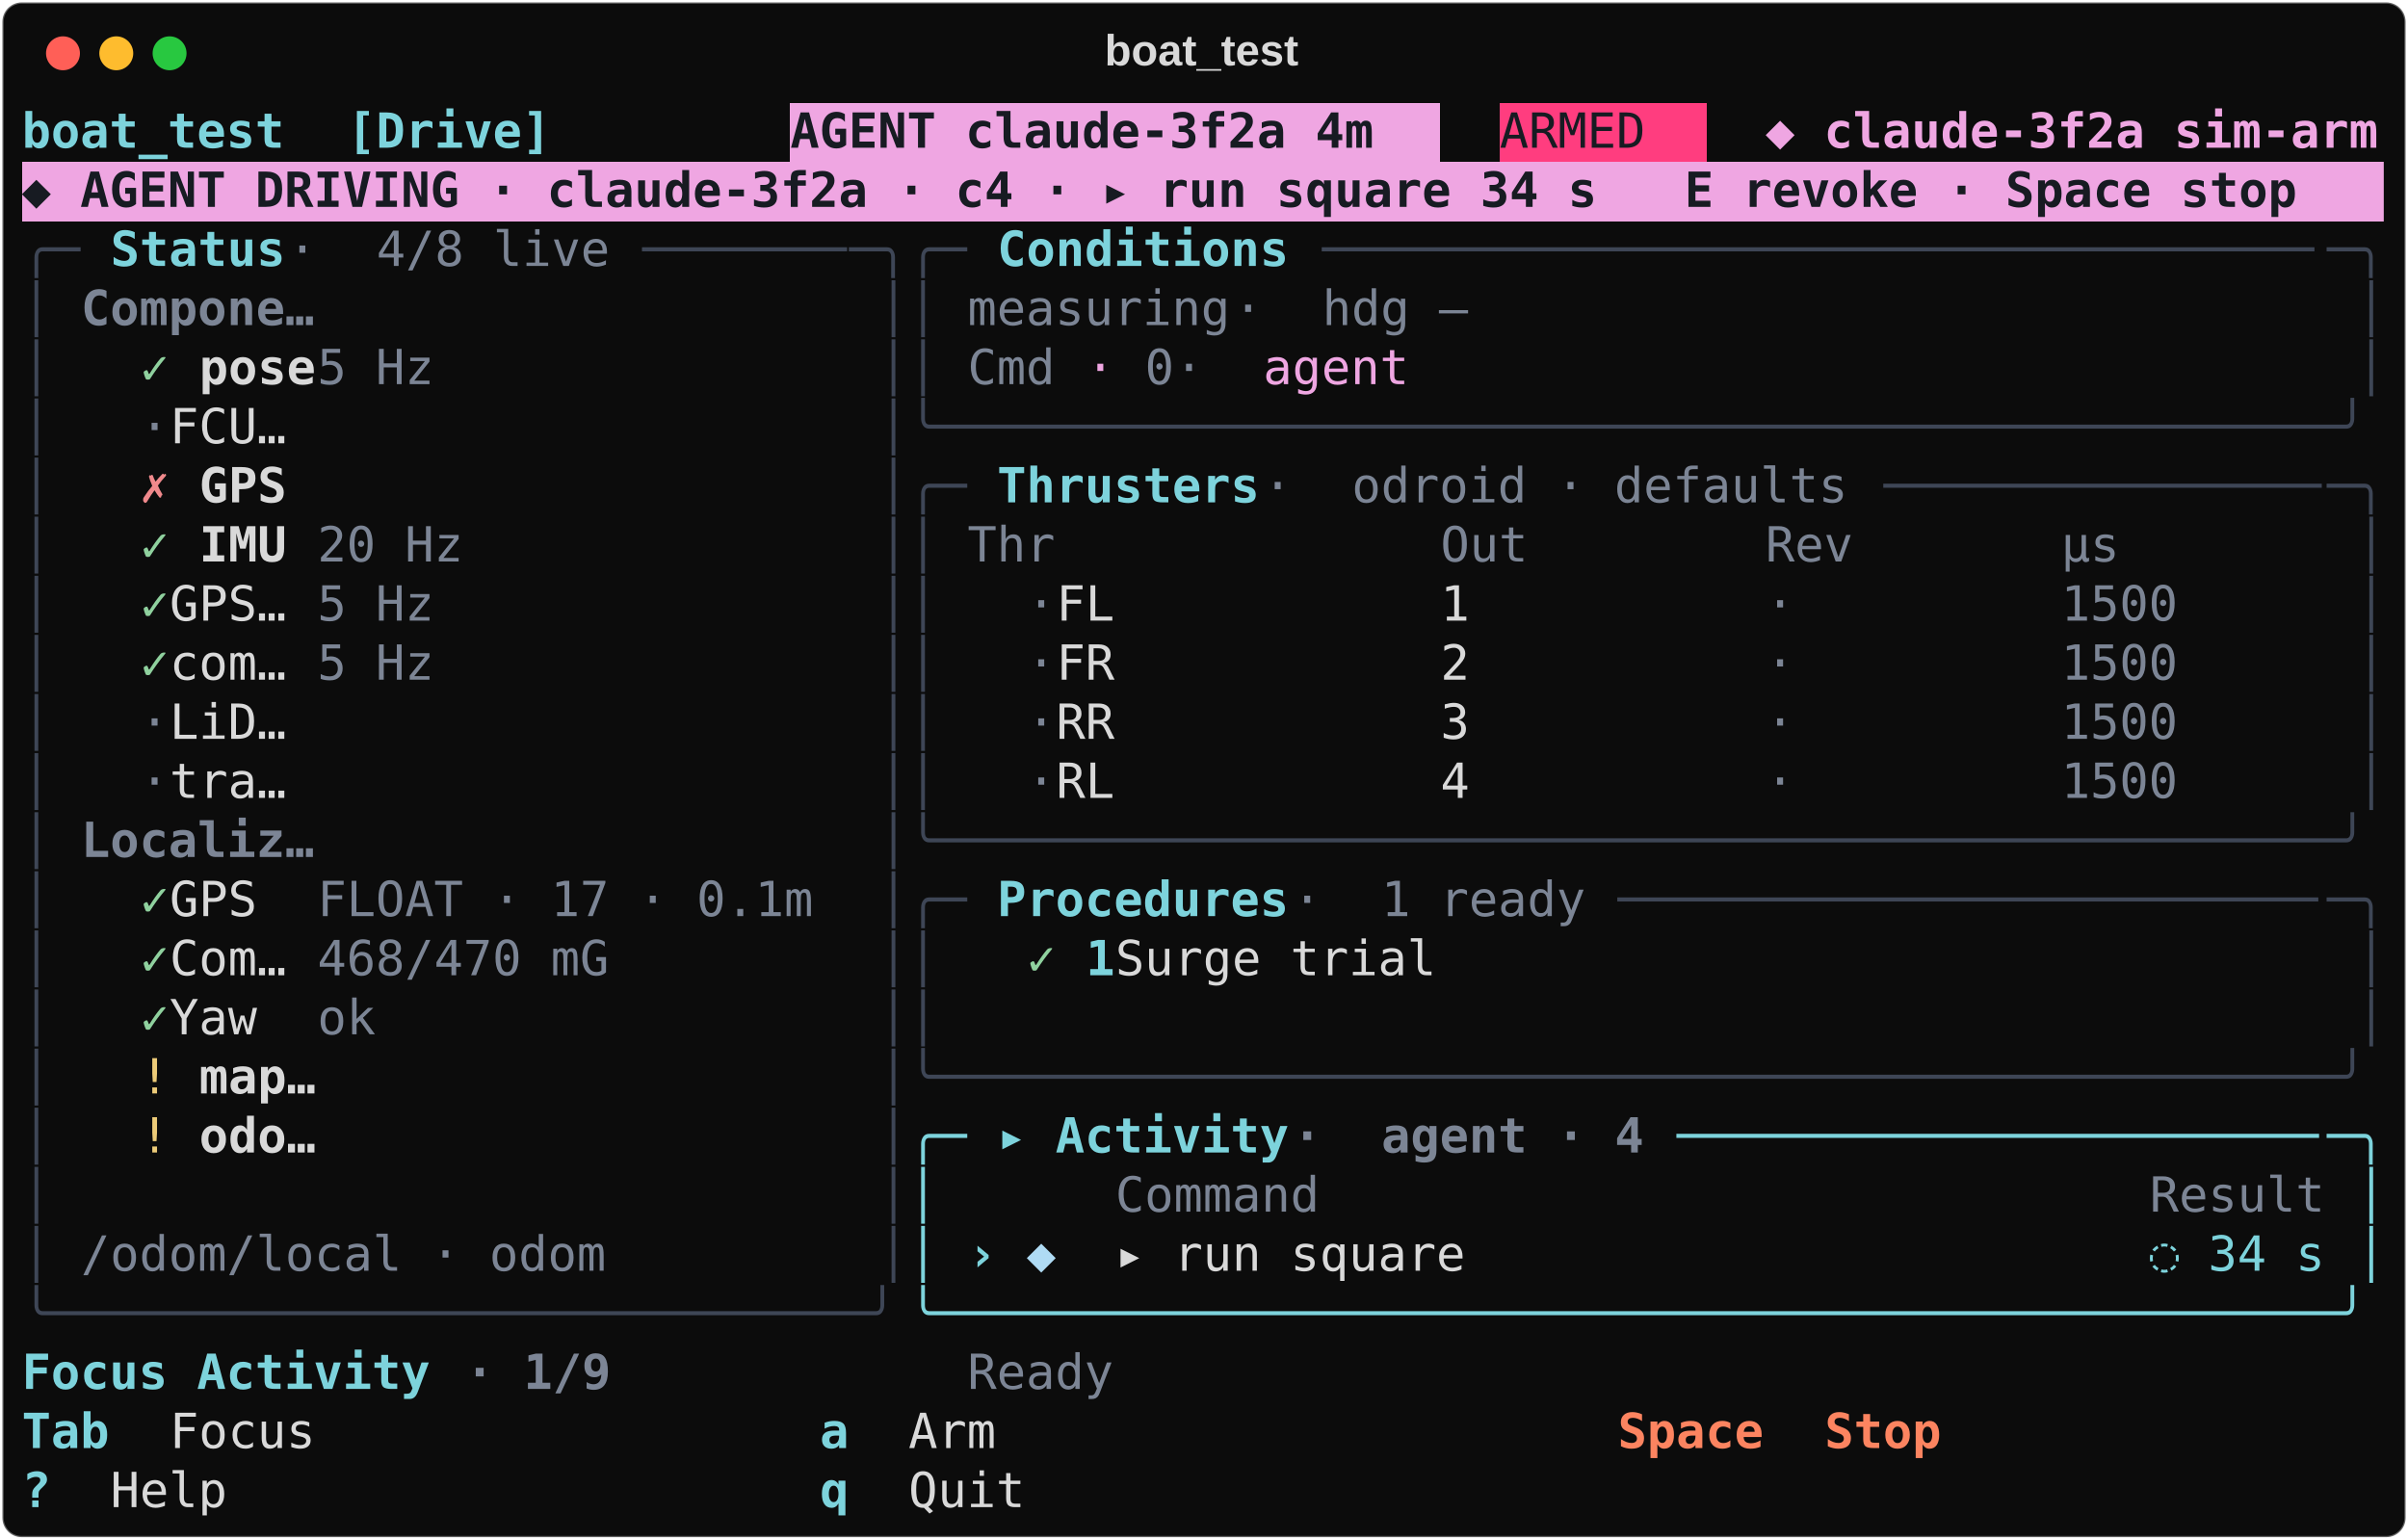
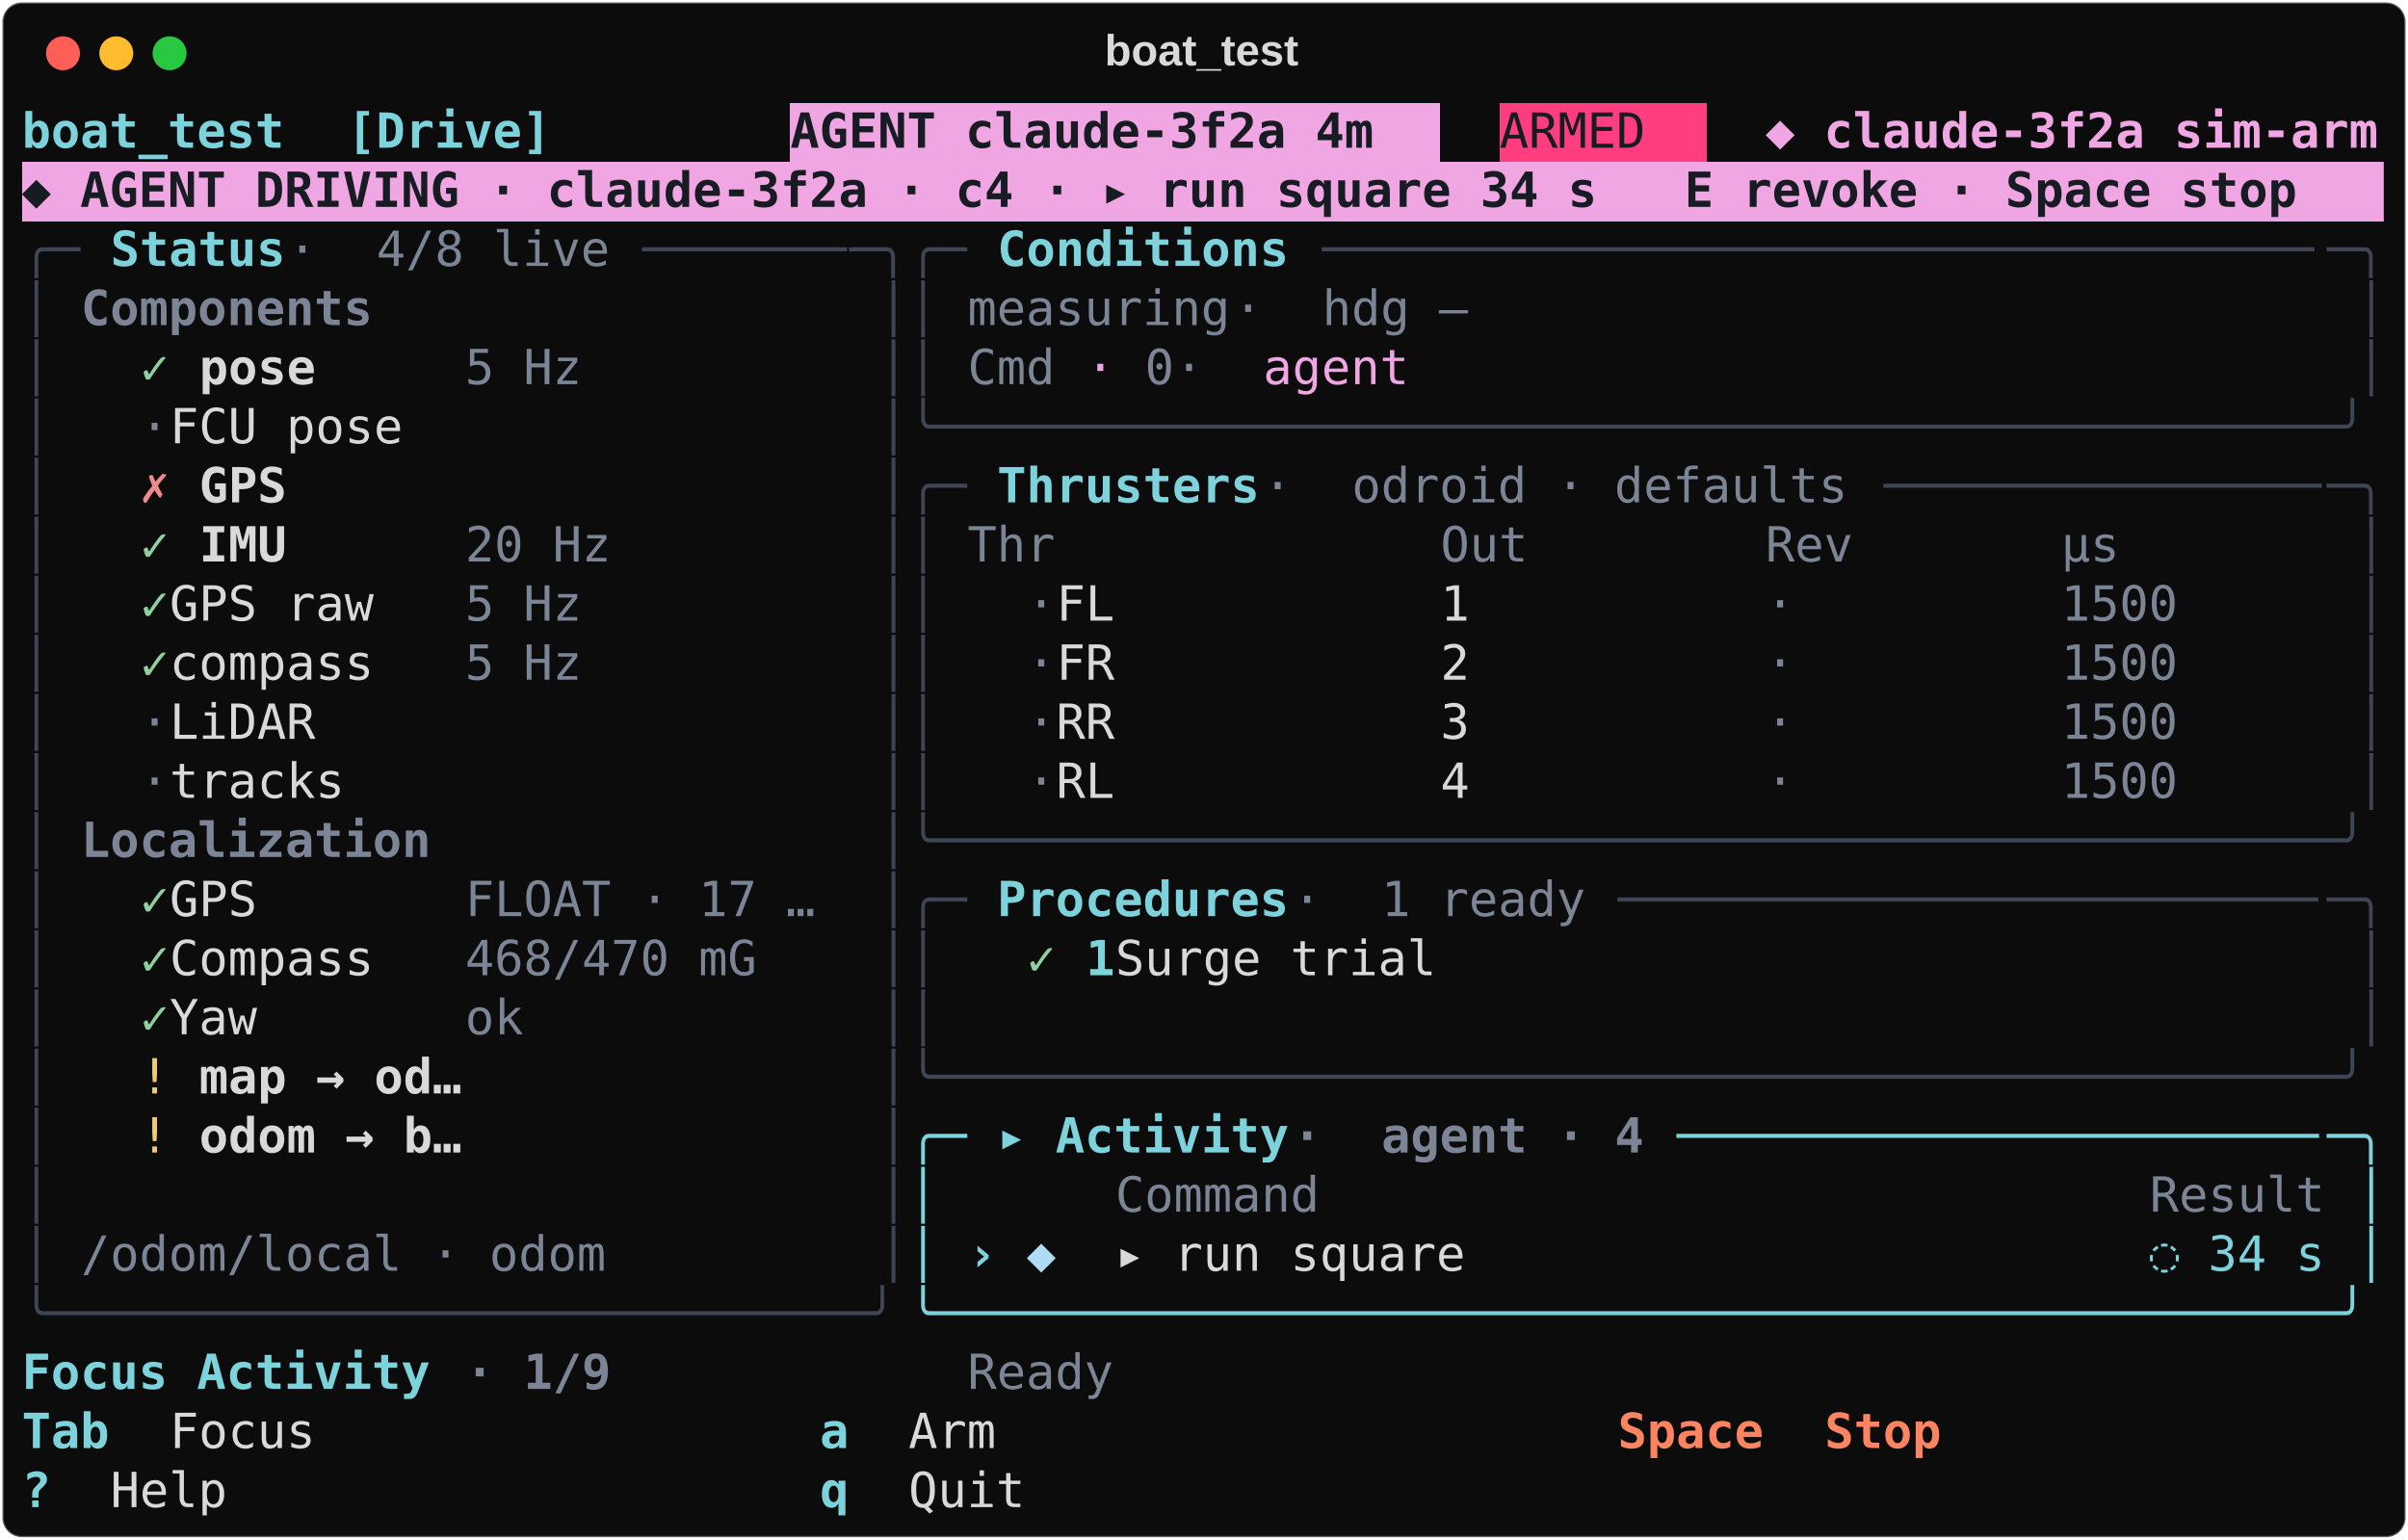
<svg xmlns="http://www.w3.org/2000/svg" class="rich-terminal" viewBox="0 0 994 635.6">
  <style>

    @font-face {
        font-family: "Fira Code";
        src: local("FiraCode-Regular"),
                url("https://cdnjs.cloudflare.com/ajax/libs/firacode/6.2.0/woff2/FiraCode-Regular.woff2") format("woff2"),
                url("https://cdnjs.cloudflare.com/ajax/libs/firacode/6.2.0/woff/FiraCode-Regular.woff") format("woff");
        font-style: normal;
        font-weight: 400;
    }
    @font-face {
        font-family: "Fira Code";
        src: local("FiraCode-Bold"),
                url("https://cdnjs.cloudflare.com/ajax/libs/firacode/6.2.0/woff2/FiraCode-Bold.woff2") format("woff2"),
                url("https://cdnjs.cloudflare.com/ajax/libs/firacode/6.2.0/woff/FiraCode-Bold.woff") format("woff");
        font-style: bold;
        font-weight: 700;
    }

    .agent-sim-arm-matrix {
        font-family: Fira Code, monospace;
        font-size: 20px;
        line-height: 24.4px;
        font-variant-east-asian: full-width;
    }

    .agent-sim-arm-title {
        font-size: 18px;
        font-weight: bold;
        font-family: arial;
    }

    .agent-sim-arm-r1 { fill: #7dd3dc;font-weight: bold }
.agent-sim-arm-r2 { fill: #d9d9d9 }
.agent-sim-arm-r3 { fill: #171b22;font-weight: bold }
.agent-sim-arm-r4 { fill: #171b22 }
.agent-sim-arm-r5 { fill: #efa6e2;font-weight: bold }
.agent-sim-arm-r6 { fill: #3e4656 }
.agent-sim-arm-r7 { fill: #7c8595 }
.agent-sim-arm-r8 { fill: #7c8595;font-weight: bold }
.agent-sim-arm-r9 { fill: #8fd19e }
.agent-sim-arm-r10 { fill: #d9d9d9;font-weight: bold }
.agent-sim-arm-r11 { fill: #efa6e2 }
.agent-sim-arm-r12 { fill: #f0898c }
.agent-sim-arm-r13 { fill: #edcb78 }
.agent-sim-arm-r14 { fill: #afdbf4;font-weight: bold }
.agent-sim-arm-r15 { fill: #7dd3dc }
.agent-sim-arm-r16 { fill: #fc8460;font-weight: bold }
    </style>
  <defs>
    <clipPath id="agent-sim-arm-clip-terminal">
      <rect x="0" y="0" width="975.0" height="584.6" />
    </clipPath>
    <clipPath id="agent-sim-arm-line-0">
      <rect x="0" y="1.5" width="976" height="24.65" />
    </clipPath>
    <clipPath id="agent-sim-arm-line-1">
      <rect x="0" y="25.9" width="976" height="24.65" />
    </clipPath>
    <clipPath id="agent-sim-arm-line-2">
      <rect x="0" y="50.3" width="976" height="24.65" />
    </clipPath>
    <clipPath id="agent-sim-arm-line-3">
      <rect x="0" y="74.7" width="976" height="24.65" />
    </clipPath>
    <clipPath id="agent-sim-arm-line-4">
      <rect x="0" y="99.1" width="976" height="24.65" />
    </clipPath>
    <clipPath id="agent-sim-arm-line-5">
      <rect x="0" y="123.5" width="976" height="24.65" />
    </clipPath>
    <clipPath id="agent-sim-arm-line-6">
      <rect x="0" y="147.9" width="976" height="24.65" />
    </clipPath>
    <clipPath id="agent-sim-arm-line-7">
      <rect x="0" y="172.3" width="976" height="24.65" />
    </clipPath>
    <clipPath id="agent-sim-arm-line-8">
      <rect x="0" y="196.7" width="976" height="24.65" />
    </clipPath>
    <clipPath id="agent-sim-arm-line-9">
      <rect x="0" y="221.1" width="976" height="24.65" />
    </clipPath>
    <clipPath id="agent-sim-arm-line-10">
      <rect x="0" y="245.5" width="976" height="24.65" />
    </clipPath>
    <clipPath id="agent-sim-arm-line-11">
      <rect x="0" y="269.9" width="976" height="24.65" />
    </clipPath>
    <clipPath id="agent-sim-arm-line-12">
      <rect x="0" y="294.3" width="976" height="24.65" />
    </clipPath>
    <clipPath id="agent-sim-arm-line-13">
      <rect x="0" y="318.7" width="976" height="24.65" />
    </clipPath>
    <clipPath id="agent-sim-arm-line-14">
      <rect x="0" y="343.1" width="976" height="24.65" />
    </clipPath>
    <clipPath id="agent-sim-arm-line-15">
      <rect x="0" y="367.5" width="976" height="24.65" />
    </clipPath>
    <clipPath id="agent-sim-arm-line-16">
      <rect x="0" y="391.9" width="976" height="24.65" />
    </clipPath>
    <clipPath id="agent-sim-arm-line-17">
      <rect x="0" y="416.3" width="976" height="24.65" />
    </clipPath>
    <clipPath id="agent-sim-arm-line-18">
      <rect x="0" y="440.7" width="976" height="24.65" />
    </clipPath>
    <clipPath id="agent-sim-arm-line-19">
      <rect x="0" y="465.1" width="976" height="24.65" />
    </clipPath>
    <clipPath id="agent-sim-arm-line-20">
      <rect x="0" y="489.5" width="976" height="24.65" />
    </clipPath>
    <clipPath id="agent-sim-arm-line-21">
      <rect x="0" y="513.9" width="976" height="24.65" />
    </clipPath>
    <clipPath id="agent-sim-arm-line-22">
      <rect x="0" y="538.3" width="976" height="24.65" />
    </clipPath>
  </defs>
  <rect fill="#0c0c0c" stroke="rgba(255,255,255,0.35)" stroke-width="1" x="1" y="1" width="992" height="633.6" rx="8" />
  <text class="agent-sim-arm-title" fill="#d9d9d9" text-anchor="middle" x="496" y="27">boat_test</text>
  <g transform="translate(26,22)">
    <circle cx="0" cy="0" r="7" fill="#ff5f57" />
    <circle cx="22" cy="0" r="7" fill="#febc2e" />
    <circle cx="44" cy="0" r="7" fill="#28c840" />
  </g>
  <g transform="translate(9, 41)" clip-path="url(#agent-sim-arm-clip-terminal)">
    <rect fill="#efa6e2" x="317.2" y="1.5" width="268.4" height="24.65" shape-rendering="crispEdges" />
    <rect fill="#ff3d7f" x="610" y="1.5" width="85.4" height="24.65" shape-rendering="crispEdges" />
    <rect fill="#efa6e2" x="0" y="25.9" width="976" height="24.65" shape-rendering="crispEdges" />
    <g class="agent-sim-arm-matrix">
      <text class="agent-sim-arm-r1" x="0" y="20" textLength="134.2" clip-path="url(#agent-sim-arm-line-0)"> boat_test </text>
      <text class="agent-sim-arm-r1" x="134.2" y="20" textLength="97.6" clip-path="url(#agent-sim-arm-line-0)"> [Drive]</text>
      <text class="agent-sim-arm-r3" x="317.2" y="20" textLength="268.4" clip-path="url(#agent-sim-arm-line-0)"> AGENT claude-3f2a 4m </text>
      <text class="agent-sim-arm-r4" x="610" y="20" textLength="85.4" clip-path="url(#agent-sim-arm-line-0)"> ARMED </text>
      <text class="agent-sim-arm-r5" x="719.8" y="20" textLength="256.2" clip-path="url(#agent-sim-arm-line-0)">◆ claude-3f2a sim-arm</text>
      <text class="agent-sim-arm-r2" x="976" y="20" textLength="12.2" clip-path="url(#agent-sim-arm-line-0)">
</text>
      <text class="agent-sim-arm-r3" x="0" y="44.4" textLength="976" clip-path="url(#agent-sim-arm-line-1)"> ◆ AGENT DRIVING · claude-3f2a · c4 · ▸ run square 34 s   E revoke · Space stop </text>
      <text class="agent-sim-arm-r2" x="976" y="44.4" textLength="12.2" clip-path="url(#agent-sim-arm-line-1)">
</text>
      <text class="agent-sim-arm-r6" x="0" y="68.8" textLength="24.4" clip-path="url(#agent-sim-arm-line-2)">╭─</text>
      <text class="agent-sim-arm-r1" x="36.6" y="68.8" textLength="73.2" clip-path="url(#agent-sim-arm-line-2)">Status</text>
      <text class="agent-sim-arm-r7" x="109.8" y="68.8" textLength="36.6" clip-path="url(#agent-sim-arm-line-2)"> · </text>
      <text class="agent-sim-arm-r7" x="146.4" y="68.8" textLength="97.6" clip-path="url(#agent-sim-arm-line-2)">4/8 live</text>
      <text class="agent-sim-arm-r6" x="256.2" y="68.8" textLength="85.4" clip-path="url(#agent-sim-arm-line-2)">───────</text>
      <text class="agent-sim-arm-r6" x="341.6" y="68.8" textLength="24.4" clip-path="url(#agent-sim-arm-line-2)">─╮</text>
      <text class="agent-sim-arm-r6" x="366" y="68.8" textLength="24.4" clip-path="url(#agent-sim-arm-line-2)">╭─</text>
      <text class="agent-sim-arm-r1" x="402.6" y="68.8" textLength="122" clip-path="url(#agent-sim-arm-line-2)">Conditions</text>
      <text class="agent-sim-arm-r6" x="536.8" y="68.8" textLength="414.8" clip-path="url(#agent-sim-arm-line-2)">──────────────────────────────────</text>
      <text class="agent-sim-arm-r6" x="951.6" y="68.8" textLength="24.4" clip-path="url(#agent-sim-arm-line-2)">─╮</text>
      <text class="agent-sim-arm-r2" x="976" y="68.8" textLength="12.2" clip-path="url(#agent-sim-arm-line-2)">
</text>
      <text class="agent-sim-arm-r6" x="0" y="93.2" textLength="12.2" clip-path="url(#agent-sim-arm-line-3)">│</text>
-       <text class="agent-sim-arm-r8" x="24.4" y="93.2" textLength="97.6" clip-path="url(#agent-sim-arm-line-3)">Compone…</text>
+       <text class="agent-sim-arm-r8" x="24.4" y="93.2" textLength="158.6" clip-path="url(#agent-sim-arm-line-3)">Components   </text>
      <text class="agent-sim-arm-r6" x="353.8" y="93.2" textLength="12.2" clip-path="url(#agent-sim-arm-line-3)">│</text>
      <text class="agent-sim-arm-r6" x="366" y="93.2" textLength="12.2" clip-path="url(#agent-sim-arm-line-3)">│</text>
      <text class="agent-sim-arm-r7" x="390.4" y="93.2" textLength="109.8" clip-path="url(#agent-sim-arm-line-3)">measuring</text>
      <text class="agent-sim-arm-r7" x="500.2" y="93.2" textLength="36.6" clip-path="url(#agent-sim-arm-line-3)"> · </text>
      <text class="agent-sim-arm-r7" x="536.8" y="93.2" textLength="61" clip-path="url(#agent-sim-arm-line-3)">hdg —</text>
      <text class="agent-sim-arm-r6" x="963.8" y="93.2" textLength="12.2" clip-path="url(#agent-sim-arm-line-3)">│</text>
      <text class="agent-sim-arm-r2" x="976" y="93.2" textLength="12.2" clip-path="url(#agent-sim-arm-line-3)">
</text>
      <text class="agent-sim-arm-r6" x="0" y="117.6" textLength="12.2" clip-path="url(#agent-sim-arm-line-4)">│</text>
      <text class="agent-sim-arm-r9" x="48.8" y="117.6" textLength="12.2" clip-path="url(#agent-sim-arm-line-4)">✓</text>
      <text class="agent-sim-arm-r10" x="73.2" y="117.6" textLength="48.8" clip-path="url(#agent-sim-arm-line-4)">pose</text>
-       <text class="agent-sim-arm-r7" x="122" y="117.6" textLength="219.6" clip-path="url(#agent-sim-arm-line-4)">              5 Hz</text>
+       <text class="agent-sim-arm-r7" x="183" y="117.6" textLength="158.6" clip-path="url(#agent-sim-arm-line-4)">         5 Hz</text>
      <text class="agent-sim-arm-r6" x="353.8" y="117.6" textLength="12.2" clip-path="url(#agent-sim-arm-line-4)">│</text>
      <text class="agent-sim-arm-r6" x="366" y="117.6" textLength="12.2" clip-path="url(#agent-sim-arm-line-4)">│</text>
      <text class="agent-sim-arm-r7" x="390.4" y="117.6" textLength="48.8" clip-path="url(#agent-sim-arm-line-4)">Cmd </text>
      <text class="agent-sim-arm-r11" x="439.2" y="117.6" textLength="12.2" clip-path="url(#agent-sim-arm-line-4)">·</text>
      <text class="agent-sim-arm-r7" x="463.6" y="117.6" textLength="12.2" clip-path="url(#agent-sim-arm-line-4)">0</text>
      <text class="agent-sim-arm-r7" x="475.8" y="117.6" textLength="36.6" clip-path="url(#agent-sim-arm-line-4)"> · </text>
      <text class="agent-sim-arm-r11" x="512.4" y="117.6" textLength="61" clip-path="url(#agent-sim-arm-line-4)">agent</text>
      <text class="agent-sim-arm-r6" x="963.8" y="117.6" textLength="12.2" clip-path="url(#agent-sim-arm-line-4)">│</text>
      <text class="agent-sim-arm-r2" x="976" y="117.6" textLength="12.2" clip-path="url(#agent-sim-arm-line-4)">
</text>
      <text class="agent-sim-arm-r6" x="0" y="142" textLength="12.2" clip-path="url(#agent-sim-arm-line-5)">│</text>
      <text class="agent-sim-arm-r7" x="48.8" y="142" textLength="12.2" clip-path="url(#agent-sim-arm-line-5)">·</text>
-       <text class="agent-sim-arm-r2" x="61" y="142" textLength="61" clip-path="url(#agent-sim-arm-line-5)"> FCU…</text>
+       <text class="agent-sim-arm-r2" x="61" y="142" textLength="122" clip-path="url(#agent-sim-arm-line-5)"> FCU pose </text>
      <text class="agent-sim-arm-r6" x="353.8" y="142" textLength="12.2" clip-path="url(#agent-sim-arm-line-5)">│</text>
      <text class="agent-sim-arm-r6" x="366" y="142" textLength="610" clip-path="url(#agent-sim-arm-line-5)">╰────────────────────────────────────────────────╯</text>
      <text class="agent-sim-arm-r2" x="976" y="142" textLength="12.2" clip-path="url(#agent-sim-arm-line-5)">
</text>
      <text class="agent-sim-arm-r6" x="0" y="166.4" textLength="12.2" clip-path="url(#agent-sim-arm-line-6)">│</text>
      <text class="agent-sim-arm-r12" x="48.8" y="166.4" textLength="12.2" clip-path="url(#agent-sim-arm-line-6)">✗</text>
      <text class="agent-sim-arm-r10" x="73.2" y="166.4" textLength="36.6" clip-path="url(#agent-sim-arm-line-6)">GPS</text>
      <text class="agent-sim-arm-r6" x="353.8" y="166.4" textLength="12.2" clip-path="url(#agent-sim-arm-line-6)">│</text>
      <text class="agent-sim-arm-r6" x="366" y="166.4" textLength="24.4" clip-path="url(#agent-sim-arm-line-6)">╭─</text>
      <text class="agent-sim-arm-r1" x="402.6" y="166.4" textLength="109.8" clip-path="url(#agent-sim-arm-line-6)">Thrusters</text>
      <text class="agent-sim-arm-r7" x="512.4" y="166.4" textLength="36.6" clip-path="url(#agent-sim-arm-line-6)"> · </text>
      <text class="agent-sim-arm-r7" x="549" y="166.4" textLength="207.4" clip-path="url(#agent-sim-arm-line-6)">odroid · defaults</text>
      <text class="agent-sim-arm-r6" x="768.6" y="166.4" textLength="183" clip-path="url(#agent-sim-arm-line-6)">───────────────</text>
      <text class="agent-sim-arm-r6" x="951.6" y="166.4" textLength="24.4" clip-path="url(#agent-sim-arm-line-6)">─╮</text>
      <text class="agent-sim-arm-r2" x="976" y="166.4" textLength="12.2" clip-path="url(#agent-sim-arm-line-6)">
</text>
      <text class="agent-sim-arm-r6" x="0" y="190.8" textLength="12.2" clip-path="url(#agent-sim-arm-line-7)">│</text>
      <text class="agent-sim-arm-r9" x="48.8" y="190.8" textLength="12.2" clip-path="url(#agent-sim-arm-line-7)">✓</text>
      <text class="agent-sim-arm-r10" x="73.2" y="190.8" textLength="36.6" clip-path="url(#agent-sim-arm-line-7)">IMU</text>
-       <text class="agent-sim-arm-r7" x="122" y="190.8" textLength="219.6" clip-path="url(#agent-sim-arm-line-7)">             20 Hz</text>
+       <text class="agent-sim-arm-r7" x="183" y="190.8" textLength="158.6" clip-path="url(#agent-sim-arm-line-7)">        20 Hz</text>
      <text class="agent-sim-arm-r6" x="353.8" y="190.8" textLength="12.2" clip-path="url(#agent-sim-arm-line-7)">│</text>
      <text class="agent-sim-arm-r6" x="366" y="190.8" textLength="12.2" clip-path="url(#agent-sim-arm-line-7)">│</text>
      <text class="agent-sim-arm-r7" x="390.4" y="190.8" textLength="170.8" clip-path="url(#agent-sim-arm-line-7)">   Thr        </text>
      <text class="agent-sim-arm-r7" x="585.6" y="190.8" textLength="109.8" clip-path="url(#agent-sim-arm-line-7)">Out      </text>
      <text class="agent-sim-arm-r7" x="719.8" y="190.8" textLength="97.6" clip-path="url(#agent-sim-arm-line-7)">Rev     </text>
      <text class="agent-sim-arm-r7" x="841.8" y="190.8" textLength="109.8" clip-path="url(#agent-sim-arm-line-7)">       µs</text>
      <text class="agent-sim-arm-r6" x="963.8" y="190.8" textLength="12.2" clip-path="url(#agent-sim-arm-line-7)">│</text>
      <text class="agent-sim-arm-r2" x="976" y="190.8" textLength="12.2" clip-path="url(#agent-sim-arm-line-7)">
</text>
      <text class="agent-sim-arm-r6" x="0" y="215.2" textLength="12.2" clip-path="url(#agent-sim-arm-line-8)">│</text>
      <text class="agent-sim-arm-r9" x="48.8" y="215.2" textLength="12.2" clip-path="url(#agent-sim-arm-line-8)">✓</text>
-       <text class="agent-sim-arm-r2" x="61" y="215.2" textLength="61" clip-path="url(#agent-sim-arm-line-8)"> GPS…</text>
-       <text class="agent-sim-arm-r7" x="122" y="215.2" textLength="219.6" clip-path="url(#agent-sim-arm-line-8)">              5 Hz</text>
+       <text class="agent-sim-arm-r2" x="61" y="215.2" textLength="122" clip-path="url(#agent-sim-arm-line-8)"> GPS raw  </text>
+       <text class="agent-sim-arm-r7" x="183" y="215.2" textLength="158.6" clip-path="url(#agent-sim-arm-line-8)">         5 Hz</text>
      <text class="agent-sim-arm-r6" x="353.8" y="215.2" textLength="12.2" clip-path="url(#agent-sim-arm-line-8)">│</text>
      <text class="agent-sim-arm-r6" x="366" y="215.2" textLength="12.2" clip-path="url(#agent-sim-arm-line-8)">│</text>
      <text class="agent-sim-arm-r7" x="414.8" y="215.2" textLength="12.2" clip-path="url(#agent-sim-arm-line-8)">·</text>
      <text class="agent-sim-arm-r2" x="427" y="215.2" textLength="134.2" clip-path="url(#agent-sim-arm-line-8)"> FL        </text>
      <text class="agent-sim-arm-r2" x="585.6" y="215.2" textLength="109.8" clip-path="url(#agent-sim-arm-line-8)">1        </text>
      <text class="agent-sim-arm-r7" x="719.8" y="215.2" textLength="97.6" clip-path="url(#agent-sim-arm-line-8)">·       </text>
      <text class="agent-sim-arm-r7" x="841.8" y="215.2" textLength="109.8" clip-path="url(#agent-sim-arm-line-8)">     1500</text>
      <text class="agent-sim-arm-r6" x="963.8" y="215.2" textLength="12.2" clip-path="url(#agent-sim-arm-line-8)">│</text>
      <text class="agent-sim-arm-r2" x="976" y="215.2" textLength="12.2" clip-path="url(#agent-sim-arm-line-8)">
</text>
      <text class="agent-sim-arm-r6" x="0" y="239.6" textLength="12.2" clip-path="url(#agent-sim-arm-line-9)">│</text>
      <text class="agent-sim-arm-r9" x="48.8" y="239.6" textLength="12.2" clip-path="url(#agent-sim-arm-line-9)">✓</text>
-       <text class="agent-sim-arm-r2" x="61" y="239.6" textLength="61" clip-path="url(#agent-sim-arm-line-9)"> com…</text>
-       <text class="agent-sim-arm-r7" x="122" y="239.6" textLength="219.6" clip-path="url(#agent-sim-arm-line-9)">              5 Hz</text>
+       <text class="agent-sim-arm-r2" x="61" y="239.6" textLength="122" clip-path="url(#agent-sim-arm-line-9)"> compass  </text>
+       <text class="agent-sim-arm-r7" x="183" y="239.6" textLength="158.6" clip-path="url(#agent-sim-arm-line-9)">         5 Hz</text>
      <text class="agent-sim-arm-r6" x="353.8" y="239.6" textLength="12.2" clip-path="url(#agent-sim-arm-line-9)">│</text>
      <text class="agent-sim-arm-r6" x="366" y="239.6" textLength="12.2" clip-path="url(#agent-sim-arm-line-9)">│</text>
      <text class="agent-sim-arm-r7" x="414.8" y="239.6" textLength="12.2" clip-path="url(#agent-sim-arm-line-9)">·</text>
      <text class="agent-sim-arm-r2" x="427" y="239.6" textLength="134.2" clip-path="url(#agent-sim-arm-line-9)"> FR        </text>
      <text class="agent-sim-arm-r2" x="585.6" y="239.6" textLength="109.8" clip-path="url(#agent-sim-arm-line-9)">2        </text>
      <text class="agent-sim-arm-r7" x="719.8" y="239.6" textLength="97.6" clip-path="url(#agent-sim-arm-line-9)">·       </text>
      <text class="agent-sim-arm-r7" x="841.8" y="239.6" textLength="109.8" clip-path="url(#agent-sim-arm-line-9)">     1500</text>
      <text class="agent-sim-arm-r6" x="963.8" y="239.6" textLength="12.2" clip-path="url(#agent-sim-arm-line-9)">│</text>
      <text class="agent-sim-arm-r2" x="976" y="239.6" textLength="12.2" clip-path="url(#agent-sim-arm-line-9)">
</text>
      <text class="agent-sim-arm-r6" x="0" y="264" textLength="12.2" clip-path="url(#agent-sim-arm-line-10)">│</text>
      <text class="agent-sim-arm-r7" x="48.8" y="264" textLength="12.2" clip-path="url(#agent-sim-arm-line-10)">·</text>
-       <text class="agent-sim-arm-r2" x="61" y="264" textLength="61" clip-path="url(#agent-sim-arm-line-10)"> LiD…</text>
+       <text class="agent-sim-arm-r2" x="61" y="264" textLength="122" clip-path="url(#agent-sim-arm-line-10)"> LiDAR    </text>
      <text class="agent-sim-arm-r6" x="353.8" y="264" textLength="12.2" clip-path="url(#agent-sim-arm-line-10)">│</text>
      <text class="agent-sim-arm-r6" x="366" y="264" textLength="12.2" clip-path="url(#agent-sim-arm-line-10)">│</text>
      <text class="agent-sim-arm-r7" x="414.8" y="264" textLength="12.2" clip-path="url(#agent-sim-arm-line-10)">·</text>
      <text class="agent-sim-arm-r2" x="427" y="264" textLength="134.2" clip-path="url(#agent-sim-arm-line-10)"> RR        </text>
      <text class="agent-sim-arm-r2" x="585.6" y="264" textLength="109.8" clip-path="url(#agent-sim-arm-line-10)">3        </text>
      <text class="agent-sim-arm-r7" x="719.8" y="264" textLength="97.6" clip-path="url(#agent-sim-arm-line-10)">·       </text>
      <text class="agent-sim-arm-r7" x="841.8" y="264" textLength="109.8" clip-path="url(#agent-sim-arm-line-10)">     1500</text>
      <text class="agent-sim-arm-r6" x="963.8" y="264" textLength="12.2" clip-path="url(#agent-sim-arm-line-10)">│</text>
      <text class="agent-sim-arm-r2" x="976" y="264" textLength="12.2" clip-path="url(#agent-sim-arm-line-10)">
</text>
      <text class="agent-sim-arm-r6" x="0" y="288.4" textLength="12.2" clip-path="url(#agent-sim-arm-line-11)">│</text>
      <text class="agent-sim-arm-r7" x="48.8" y="288.4" textLength="12.2" clip-path="url(#agent-sim-arm-line-11)">·</text>
-       <text class="agent-sim-arm-r2" x="61" y="288.4" textLength="61" clip-path="url(#agent-sim-arm-line-11)"> tra…</text>
+       <text class="agent-sim-arm-r2" x="61" y="288.4" textLength="122" clip-path="url(#agent-sim-arm-line-11)"> tracks   </text>
      <text class="agent-sim-arm-r6" x="353.8" y="288.4" textLength="12.2" clip-path="url(#agent-sim-arm-line-11)">│</text>
      <text class="agent-sim-arm-r6" x="366" y="288.4" textLength="12.2" clip-path="url(#agent-sim-arm-line-11)">│</text>
      <text class="agent-sim-arm-r7" x="414.8" y="288.4" textLength="12.2" clip-path="url(#agent-sim-arm-line-11)">·</text>
      <text class="agent-sim-arm-r2" x="427" y="288.4" textLength="134.2" clip-path="url(#agent-sim-arm-line-11)"> RL        </text>
      <text class="agent-sim-arm-r2" x="585.6" y="288.4" textLength="109.8" clip-path="url(#agent-sim-arm-line-11)">4        </text>
      <text class="agent-sim-arm-r7" x="719.8" y="288.4" textLength="97.6" clip-path="url(#agent-sim-arm-line-11)">·       </text>
      <text class="agent-sim-arm-r7" x="841.8" y="288.4" textLength="109.8" clip-path="url(#agent-sim-arm-line-11)">     1500</text>
      <text class="agent-sim-arm-r6" x="963.8" y="288.4" textLength="12.2" clip-path="url(#agent-sim-arm-line-11)">│</text>
      <text class="agent-sim-arm-r2" x="976" y="288.4" textLength="12.2" clip-path="url(#agent-sim-arm-line-11)">
</text>
      <text class="agent-sim-arm-r6" x="0" y="312.8" textLength="12.2" clip-path="url(#agent-sim-arm-line-12)">│</text>
-       <text class="agent-sim-arm-r8" x="24.4" y="312.8" textLength="97.6" clip-path="url(#agent-sim-arm-line-12)">Localiz…</text>
+       <text class="agent-sim-arm-r8" x="24.4" y="312.8" textLength="158.6" clip-path="url(#agent-sim-arm-line-12)">Localization </text>
      <text class="agent-sim-arm-r6" x="353.8" y="312.8" textLength="12.2" clip-path="url(#agent-sim-arm-line-12)">│</text>
      <text class="agent-sim-arm-r6" x="366" y="312.8" textLength="610" clip-path="url(#agent-sim-arm-line-12)">╰────────────────────────────────────────────────╯</text>
      <text class="agent-sim-arm-r2" x="976" y="312.8" textLength="12.2" clip-path="url(#agent-sim-arm-line-12)">
</text>
      <text class="agent-sim-arm-r6" x="0" y="337.2" textLength="12.2" clip-path="url(#agent-sim-arm-line-13)">│</text>
      <text class="agent-sim-arm-r9" x="48.8" y="337.2" textLength="12.2" clip-path="url(#agent-sim-arm-line-13)">✓</text>
-       <text class="agent-sim-arm-r2" x="61" y="337.2" textLength="61" clip-path="url(#agent-sim-arm-line-13)"> GPS </text>
-       <text class="agent-sim-arm-r7" x="122" y="337.2" textLength="219.6" clip-path="url(#agent-sim-arm-line-13)"> FLOAT · 17 · 0.1m</text>
+       <text class="agent-sim-arm-r2" x="61" y="337.2" textLength="122" clip-path="url(#agent-sim-arm-line-13)"> GPS      </text>
+       <text class="agent-sim-arm-r7" x="183" y="337.2" textLength="158.6" clip-path="url(#agent-sim-arm-line-13)"> FLOAT · 17 …</text>
      <text class="agent-sim-arm-r6" x="353.8" y="337.2" textLength="12.2" clip-path="url(#agent-sim-arm-line-13)">│</text>
      <text class="agent-sim-arm-r6" x="366" y="337.2" textLength="24.4" clip-path="url(#agent-sim-arm-line-13)">╭─</text>
      <text class="agent-sim-arm-r1" x="402.6" y="337.2" textLength="122" clip-path="url(#agent-sim-arm-line-13)">Procedures</text>
      <text class="agent-sim-arm-r7" x="524.6" y="337.2" textLength="36.6" clip-path="url(#agent-sim-arm-line-13)"> · </text>
      <text class="agent-sim-arm-r7" x="561.2" y="337.2" textLength="85.4" clip-path="url(#agent-sim-arm-line-13)">1 ready</text>
      <text class="agent-sim-arm-r6" x="658.8" y="337.2" textLength="292.8" clip-path="url(#agent-sim-arm-line-13)">────────────────────────</text>
      <text class="agent-sim-arm-r6" x="951.6" y="337.2" textLength="24.4" clip-path="url(#agent-sim-arm-line-13)">─╮</text>
      <text class="agent-sim-arm-r2" x="976" y="337.2" textLength="12.2" clip-path="url(#agent-sim-arm-line-13)">
</text>
      <text class="agent-sim-arm-r6" x="0" y="361.6" textLength="12.2" clip-path="url(#agent-sim-arm-line-14)">│</text>
      <text class="agent-sim-arm-r9" x="48.8" y="361.6" textLength="12.2" clip-path="url(#agent-sim-arm-line-14)">✓</text>
-       <text class="agent-sim-arm-r2" x="61" y="361.6" textLength="61" clip-path="url(#agent-sim-arm-line-14)"> Com…</text>
-       <text class="agent-sim-arm-r7" x="122" y="361.6" textLength="219.6" clip-path="url(#agent-sim-arm-line-14)">        468/470 mG</text>
+       <text class="agent-sim-arm-r2" x="61" y="361.6" textLength="122" clip-path="url(#agent-sim-arm-line-14)"> Compass  </text>
+       <text class="agent-sim-arm-r7" x="183" y="361.6" textLength="158.6" clip-path="url(#agent-sim-arm-line-14)">   468/470 mG</text>
      <text class="agent-sim-arm-r6" x="353.8" y="361.6" textLength="12.2" clip-path="url(#agent-sim-arm-line-14)">│</text>
      <text class="agent-sim-arm-r6" x="366" y="361.6" textLength="12.2" clip-path="url(#agent-sim-arm-line-14)">│</text>
      <text class="agent-sim-arm-r9" x="414.8" y="361.6" textLength="12.2" clip-path="url(#agent-sim-arm-line-14)">✓</text>
      <text class="agent-sim-arm-r1" x="439.2" y="361.6" textLength="12.2" clip-path="url(#agent-sim-arm-line-14)">1</text>
      <text class="agent-sim-arm-r2" x="451.4" y="361.6" textLength="500.2" clip-path="url(#agent-sim-arm-line-14)"> Surge trial                             </text>
      <text class="agent-sim-arm-r6" x="963.8" y="361.6" textLength="12.2" clip-path="url(#agent-sim-arm-line-14)">│</text>
      <text class="agent-sim-arm-r2" x="976" y="361.6" textLength="12.2" clip-path="url(#agent-sim-arm-line-14)">
</text>
      <text class="agent-sim-arm-r6" x="0" y="386" textLength="12.2" clip-path="url(#agent-sim-arm-line-15)">│</text>
      <text class="agent-sim-arm-r9" x="48.8" y="386" textLength="12.2" clip-path="url(#agent-sim-arm-line-15)">✓</text>
-       <text class="agent-sim-arm-r2" x="61" y="386" textLength="61" clip-path="url(#agent-sim-arm-line-15)"> Yaw </text>
-       <text class="agent-sim-arm-r7" x="122" y="386" textLength="219.6" clip-path="url(#agent-sim-arm-line-15)">                ok</text>
+       <text class="agent-sim-arm-r2" x="61" y="386" textLength="122" clip-path="url(#agent-sim-arm-line-15)"> Yaw      </text>
+       <text class="agent-sim-arm-r7" x="183" y="386" textLength="158.6" clip-path="url(#agent-sim-arm-line-15)">           ok</text>
      <text class="agent-sim-arm-r6" x="353.8" y="386" textLength="12.2" clip-path="url(#agent-sim-arm-line-15)">│</text>
      <text class="agent-sim-arm-r6" x="366" y="386" textLength="12.2" clip-path="url(#agent-sim-arm-line-15)">│</text>
      <text class="agent-sim-arm-r6" x="963.8" y="386" textLength="12.2" clip-path="url(#agent-sim-arm-line-15)">│</text>
      <text class="agent-sim-arm-r2" x="976" y="386" textLength="12.2" clip-path="url(#agent-sim-arm-line-15)">
</text>
      <text class="agent-sim-arm-r6" x="0" y="410.4" textLength="12.2" clip-path="url(#agent-sim-arm-line-16)">│</text>
      <text class="agent-sim-arm-r13" x="48.8" y="410.4" textLength="12.2" clip-path="url(#agent-sim-arm-line-16)">!</text>
-       <text class="agent-sim-arm-r10" x="73.2" y="410.4" textLength="48.8" clip-path="url(#agent-sim-arm-line-16)">map…</text>
+       <text class="agent-sim-arm-r10" x="73.2" y="410.4" textLength="109.8" clip-path="url(#agent-sim-arm-line-16)">map → od…</text>
      <text class="agent-sim-arm-r6" x="353.8" y="410.4" textLength="12.2" clip-path="url(#agent-sim-arm-line-16)">│</text>
      <text class="agent-sim-arm-r6" x="366" y="410.4" textLength="610" clip-path="url(#agent-sim-arm-line-16)">╰────────────────────────────────────────────────╯</text>
      <text class="agent-sim-arm-r2" x="976" y="410.4" textLength="12.2" clip-path="url(#agent-sim-arm-line-16)">
</text>
      <text class="agent-sim-arm-r6" x="0" y="434.8" textLength="12.2" clip-path="url(#agent-sim-arm-line-17)">│</text>
      <text class="agent-sim-arm-r13" x="48.8" y="434.8" textLength="12.2" clip-path="url(#agent-sim-arm-line-17)">!</text>
-       <text class="agent-sim-arm-r10" x="73.2" y="434.8" textLength="48.8" clip-path="url(#agent-sim-arm-line-17)">odo…</text>
+       <text class="agent-sim-arm-r10" x="73.2" y="434.8" textLength="109.8" clip-path="url(#agent-sim-arm-line-17)">odom → b…</text>
      <text class="agent-sim-arm-r6" x="353.8" y="434.8" textLength="12.2" clip-path="url(#agent-sim-arm-line-17)">│</text>
      <text class="agent-sim-arm-r1" x="366" y="434.8" textLength="24.4" clip-path="url(#agent-sim-arm-line-17)">╭─</text>
      <text class="agent-sim-arm-r1" x="402.6" y="434.8" textLength="122" clip-path="url(#agent-sim-arm-line-17)">▸ Activity</text>
      <text class="agent-sim-arm-r8" x="524.6" y="434.8" textLength="36.6" clip-path="url(#agent-sim-arm-line-17)"> · </text>
      <text class="agent-sim-arm-r8" x="561.2" y="434.8" textLength="109.8" clip-path="url(#agent-sim-arm-line-17)">agent · 4</text>
      <text class="agent-sim-arm-r1" x="683.2" y="434.8" textLength="268.4" clip-path="url(#agent-sim-arm-line-17)">──────────────────────</text>
      <text class="agent-sim-arm-r1" x="951.6" y="434.8" textLength="24.4" clip-path="url(#agent-sim-arm-line-17)">─╮</text>
      <text class="agent-sim-arm-r2" x="976" y="434.8" textLength="12.2" clip-path="url(#agent-sim-arm-line-17)">
</text>
      <text class="agent-sim-arm-r6" x="0" y="459.2" textLength="12.2" clip-path="url(#agent-sim-arm-line-18)">│</text>
      <text class="agent-sim-arm-r6" x="353.8" y="459.2" textLength="12.2" clip-path="url(#agent-sim-arm-line-18)">│</text>
      <text class="agent-sim-arm-r1" x="366" y="459.2" textLength="12.2" clip-path="url(#agent-sim-arm-line-18)">│</text>
      <text class="agent-sim-arm-r7" x="451.4" y="459.2" textLength="402.6" clip-path="url(#agent-sim-arm-line-18)">Command                          </text>
      <text class="agent-sim-arm-r7" x="878.4" y="459.2" textLength="73.2" clip-path="url(#agent-sim-arm-line-18)">Result</text>
      <text class="agent-sim-arm-r1" x="963.8" y="459.2" textLength="12.2" clip-path="url(#agent-sim-arm-line-18)">│</text>
      <text class="agent-sim-arm-r2" x="976" y="459.2" textLength="12.2" clip-path="url(#agent-sim-arm-line-18)">
</text>
      <text class="agent-sim-arm-r6" x="0" y="483.6" textLength="12.2" clip-path="url(#agent-sim-arm-line-19)">│</text>
      <text class="agent-sim-arm-r7" x="24.4" y="483.6" textLength="219.6" clip-path="url(#agent-sim-arm-line-19)">/odom/local · odom</text>
      <text class="agent-sim-arm-r6" x="353.8" y="483.6" textLength="12.2" clip-path="url(#agent-sim-arm-line-19)">│</text>
      <text class="agent-sim-arm-r1" x="366" y="483.6" textLength="12.2" clip-path="url(#agent-sim-arm-line-19)">│</text>
      <text class="agent-sim-arm-r1" x="390.4" y="483.6" textLength="24.4" clip-path="url(#agent-sim-arm-line-19)">› </text>
      <text class="agent-sim-arm-r14" x="414.8" y="483.6" textLength="12.2" clip-path="url(#agent-sim-arm-line-19)">◆</text>
      <text class="agent-sim-arm-r2" x="451.4" y="483.6" textLength="402.6" clip-path="url(#agent-sim-arm-line-19)">▸ run square                     </text>
      <text class="agent-sim-arm-r15" x="878.4" y="483.6" textLength="73.2" clip-path="url(#agent-sim-arm-line-19)">◌ 34 s</text>
      <text class="agent-sim-arm-r1" x="963.8" y="483.6" textLength="12.2" clip-path="url(#agent-sim-arm-line-19)">│</text>
      <text class="agent-sim-arm-r2" x="976" y="483.6" textLength="12.2" clip-path="url(#agent-sim-arm-line-19)">
</text>
      <text class="agent-sim-arm-r6" x="0" y="508" textLength="366" clip-path="url(#agent-sim-arm-line-20)">╰────────────────────────────╯</text>
      <text class="agent-sim-arm-r1" x="366" y="508" textLength="610" clip-path="url(#agent-sim-arm-line-20)">╰────────────────────────────────────────────────╯</text>
      <text class="agent-sim-arm-r2" x="976" y="508" textLength="12.2" clip-path="url(#agent-sim-arm-line-20)">
</text>
      <text class="agent-sim-arm-r1" x="0" y="532.4" textLength="183" clip-path="url(#agent-sim-arm-line-21)"> Focus Activity</text>
      <text class="agent-sim-arm-r8" x="183" y="532.4" textLength="73.2" clip-path="url(#agent-sim-arm-line-21)"> · 1/9</text>
      <text class="agent-sim-arm-r7" x="390.4" y="532.4" textLength="585.6" clip-path="url(#agent-sim-arm-line-21)">                                           Ready</text>
      <text class="agent-sim-arm-r2" x="976" y="532.4" textLength="12.2" clip-path="url(#agent-sim-arm-line-21)">
</text>
      <text class="agent-sim-arm-r1" x="0" y="556.8" textLength="61" clip-path="url(#agent-sim-arm-line-22)"> Tab </text>
      <text class="agent-sim-arm-r2" x="61" y="556.8" textLength="268.4" clip-path="url(#agent-sim-arm-line-22)">Focus                 </text>
      <text class="agent-sim-arm-r1" x="329.4" y="556.8" textLength="36.6" clip-path="url(#agent-sim-arm-line-22)"> a </text>
      <text class="agent-sim-arm-r2" x="366" y="556.8" textLength="292.8" clip-path="url(#agent-sim-arm-line-22)">Arm                     </text>
      <text class="agent-sim-arm-r16" x="658.8" y="556.8" textLength="85.4" clip-path="url(#agent-sim-arm-line-22)"> Space </text>
      <text class="agent-sim-arm-r16" x="744.2" y="556.8" textLength="48.8" clip-path="url(#agent-sim-arm-line-22)">Stop</text>
      <text class="agent-sim-arm-r2" x="976" y="556.8" textLength="12.2" clip-path="url(#agent-sim-arm-line-22)">
</text>
      <text class="agent-sim-arm-r1" x="0" y="581.2" textLength="36.6" clip-path="url(#agent-sim-arm-line-23)"> ? </text>
      <text class="agent-sim-arm-r2" x="36.6" y="581.2" textLength="292.8" clip-path="url(#agent-sim-arm-line-23)">Help                    </text>
      <text class="agent-sim-arm-r1" x="329.4" y="581.2" textLength="36.6" clip-path="url(#agent-sim-arm-line-23)"> q </text>
      <text class="agent-sim-arm-r2" x="366" y="581.2" textLength="292.8" clip-path="url(#agent-sim-arm-line-23)">Quit                    </text>
      <text class="agent-sim-arm-r2" x="976" y="581.2" textLength="12.2" clip-path="url(#agent-sim-arm-line-23)">
</text>
    </g>
  </g>
</svg>
